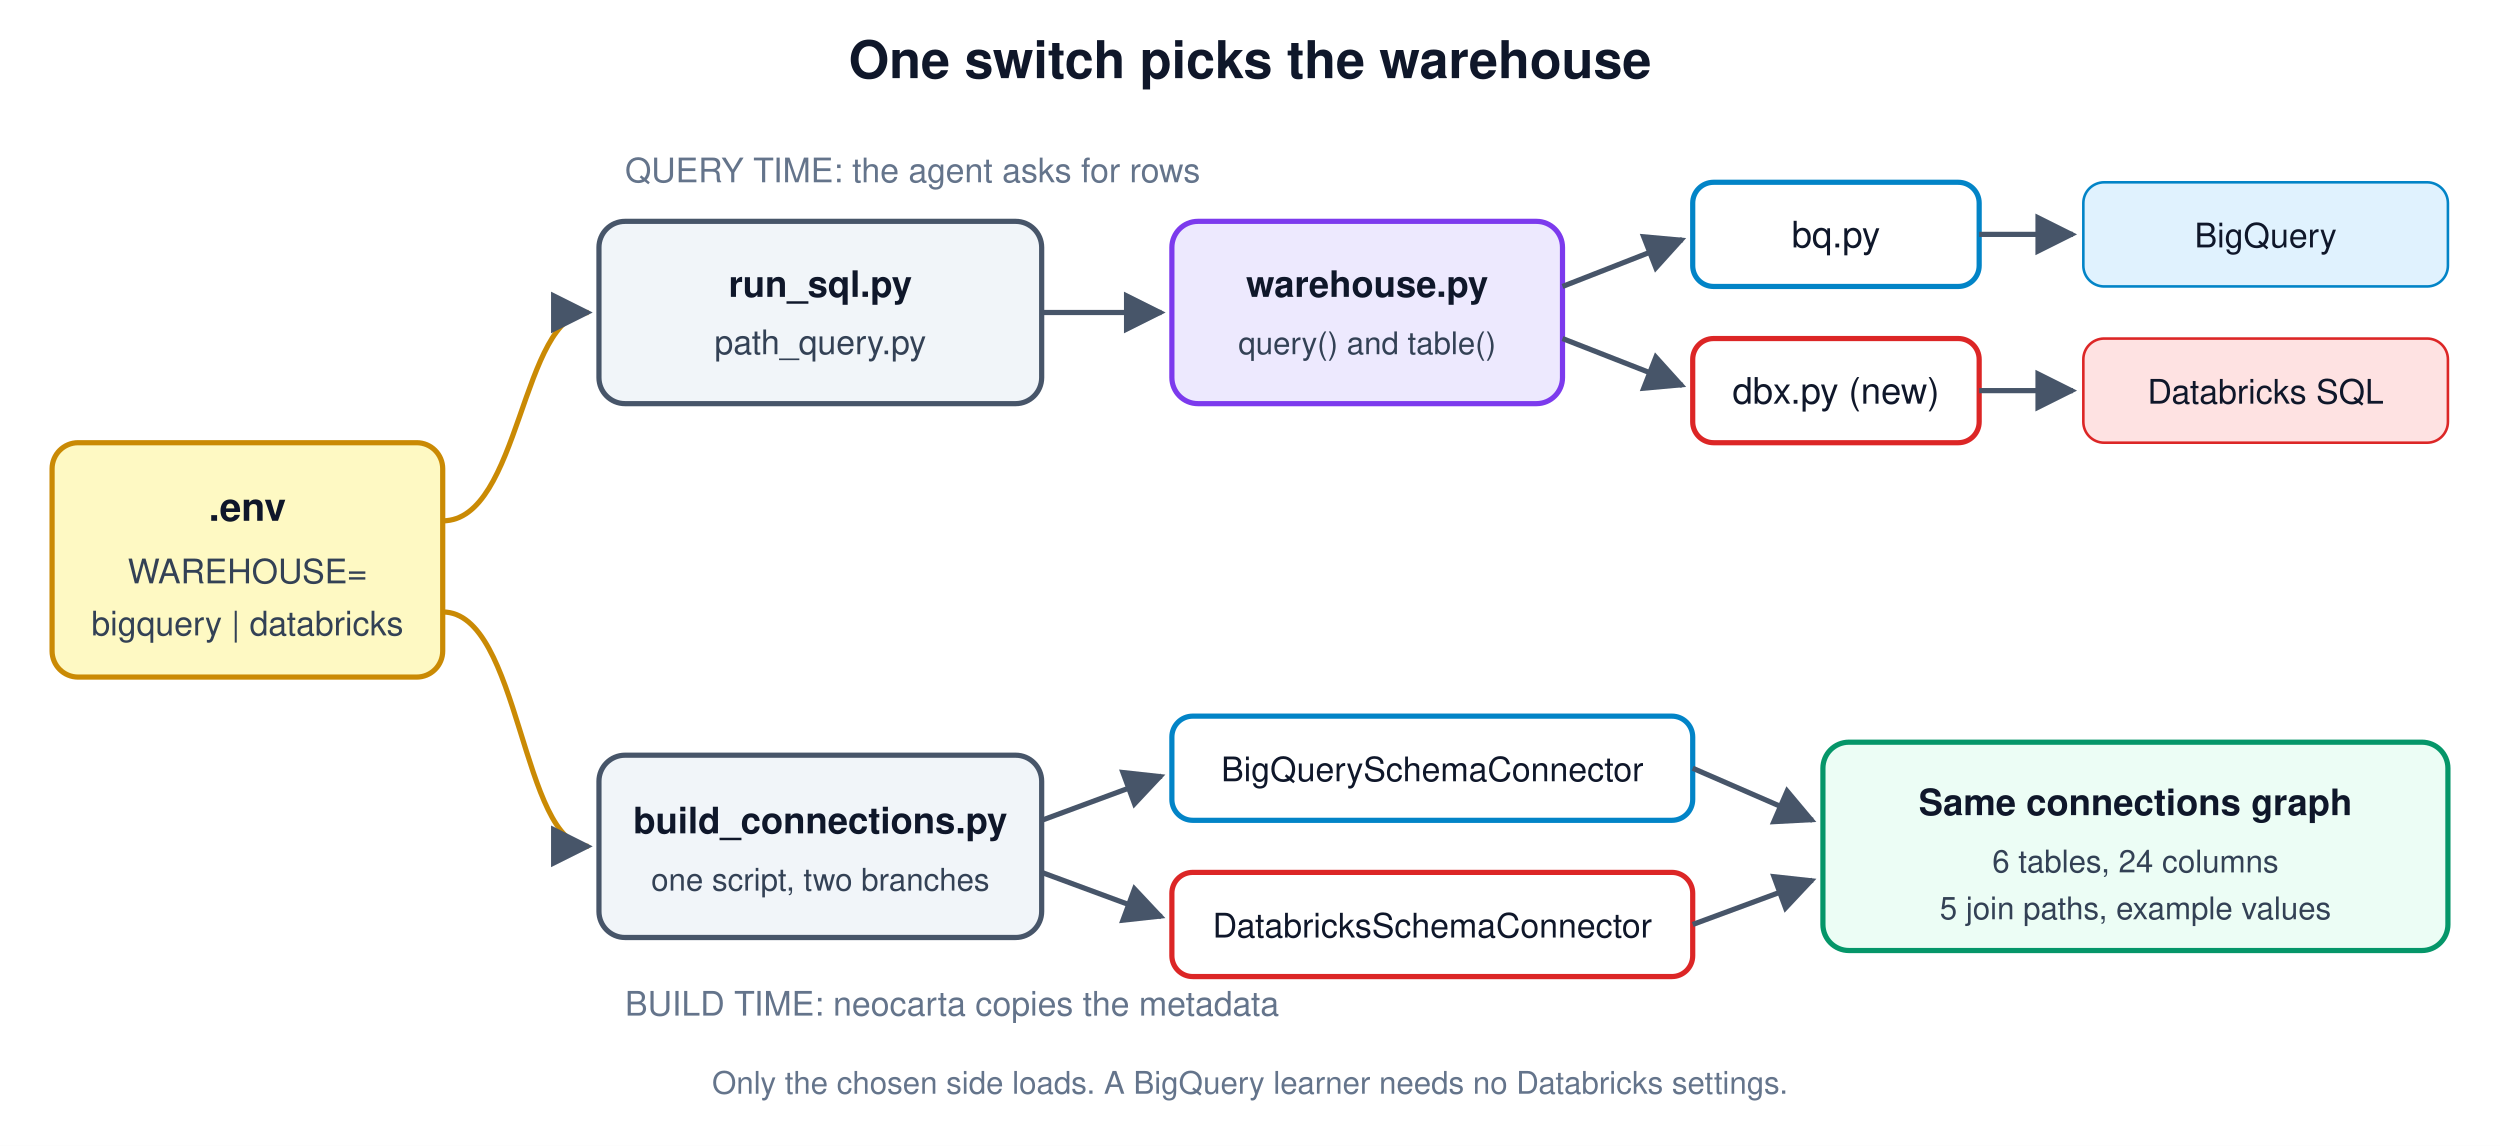
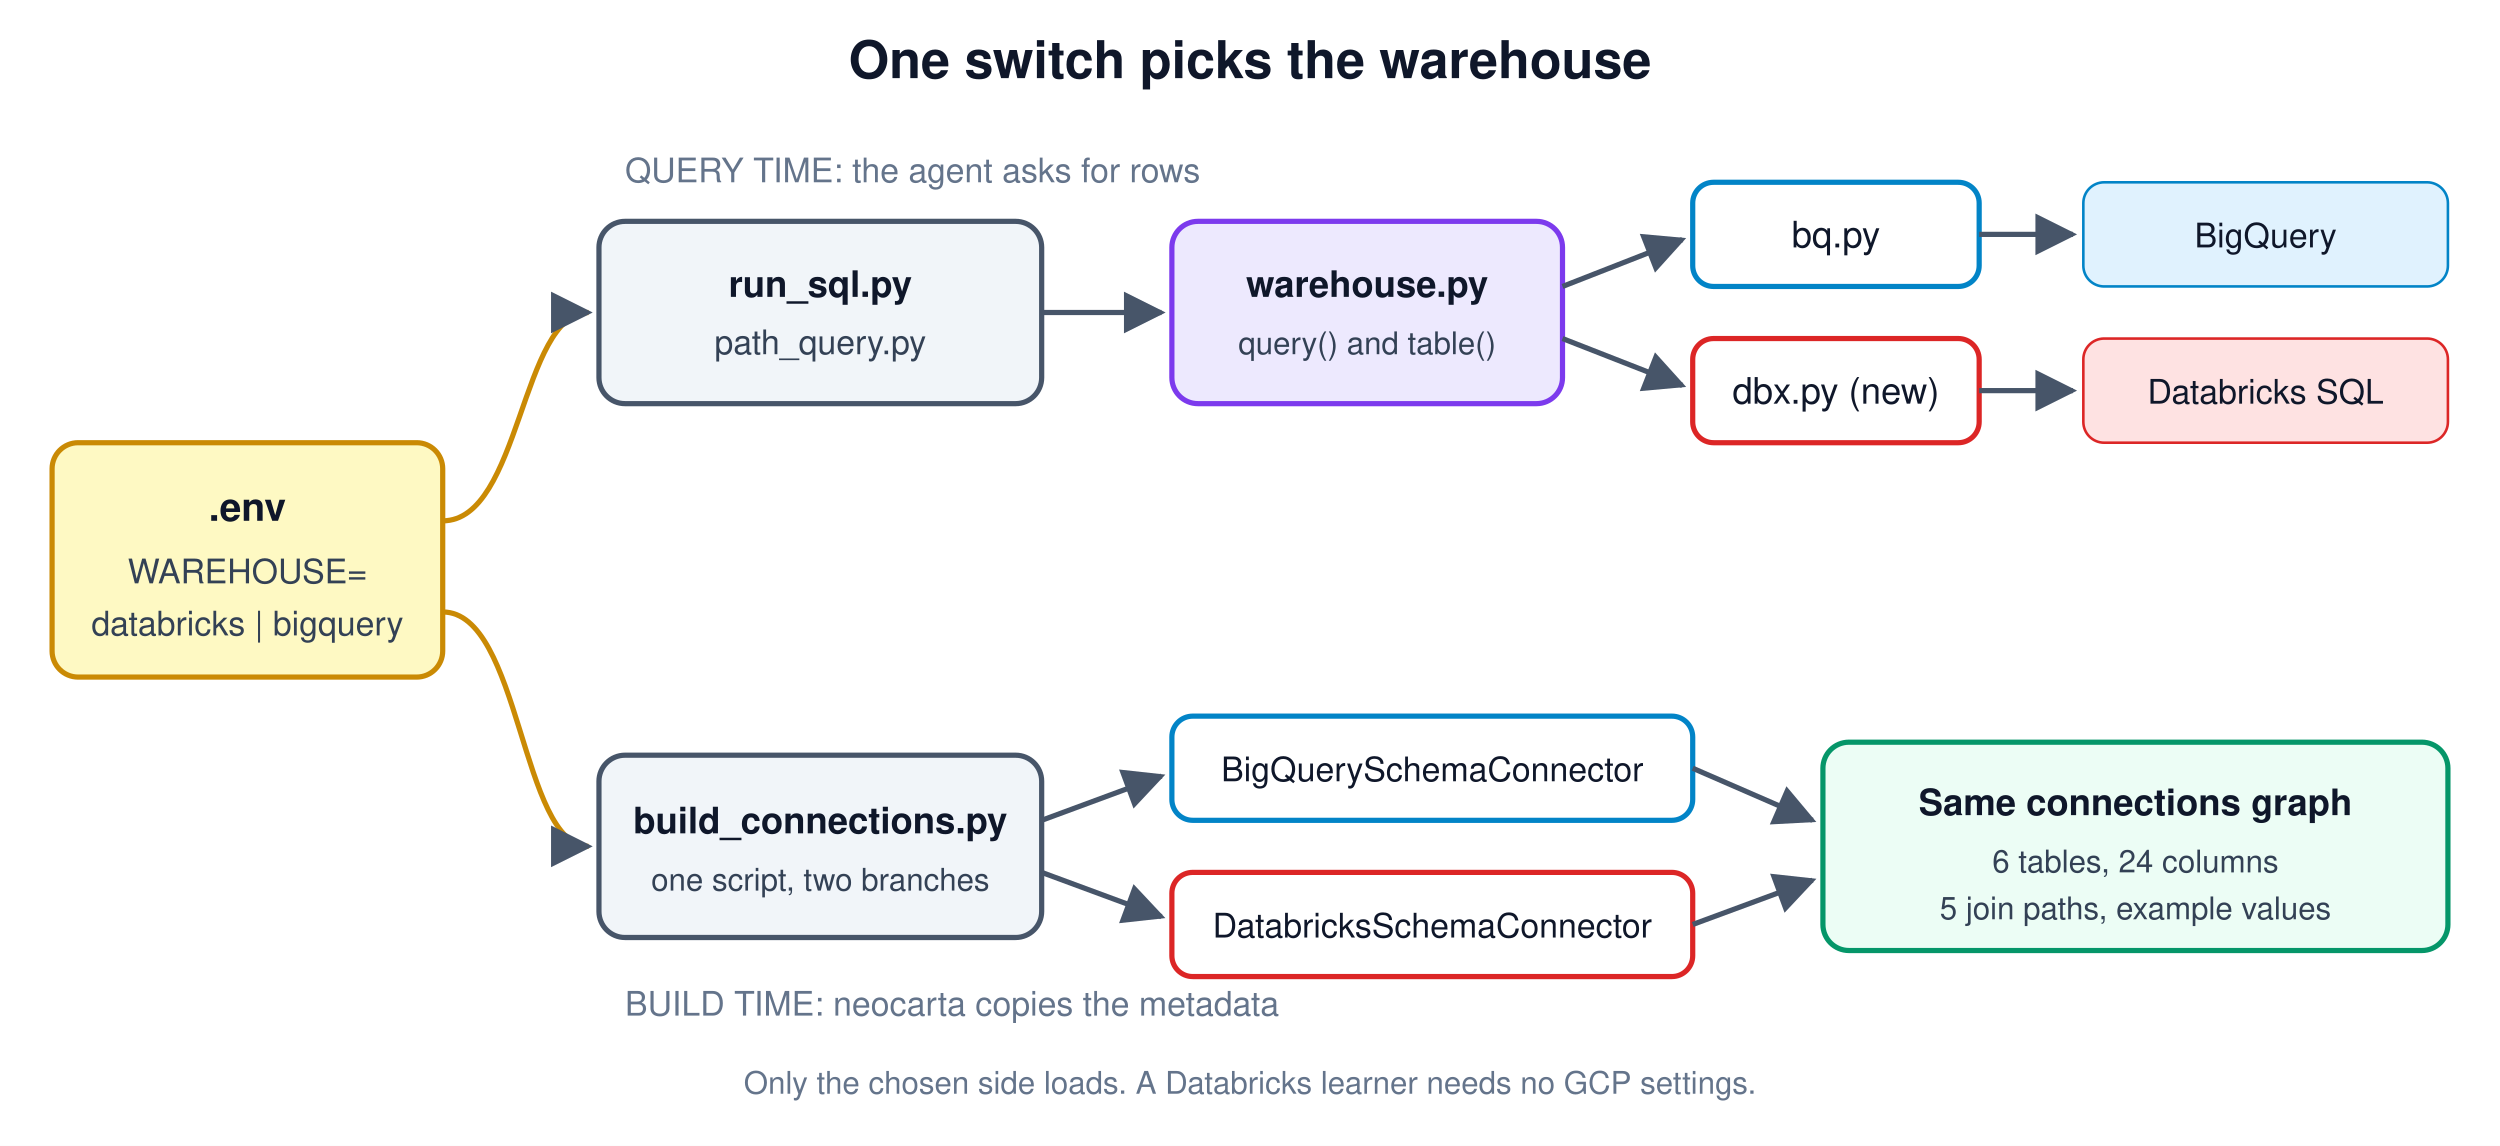
<svg xmlns="http://www.w3.org/2000/svg" viewBox="0 0 960 440" width="960" height="440" font-family="Helvetica, Arial, sans-serif">
  <defs>
    <marker id="arrow" viewBox="0 0 10 10" refX="9" refY="5" markerWidth="8" markerHeight="8" orient="auto-start-reverse">
      <path d="M0,0 L10,5 L0,10 z" fill="#475569" />
    </marker>
  </defs>
  <rect x="0" y="0" width="960" height="440" fill="#ffffff" />
  <text x="480" y="30" text-anchor="middle" font-size="20" font-weight="bold" fill="#0f172a">One switch picks the warehouse</text>
  <rect x="20" y="170" width="150" height="90" rx="10" fill="#fef9c3" stroke="#ca8a04" stroke-width="2" />
  <text x="95" y="200" text-anchor="middle" font-size="15" font-weight="bold" fill="#0f172a">.env</text>
  <text x="95" y="224" text-anchor="middle" font-size="13" fill="#334155">WAREHOUSE=</text>
-   <text x="95" y="244" text-anchor="middle" font-size="13" fill="#334155">bigquery | databricks</text>
+   <text x="95" y="244" text-anchor="middle" font-size="13" fill="#334155">databricks | bigquery</text>
  <text x="240" y="70" font-size="13" fill="#64748b">QUERY TIME: the agent asks for rows</text>
  <rect x="230" y="85" width="170" height="70" rx="10" fill="#f1f5f9" stroke="#475569" stroke-width="2" />
  <text x="315" y="114" text-anchor="middle" font-size="14" font-weight="bold" fill="#0f172a">run_sql.py</text>
  <text x="315" y="136" text-anchor="middle" font-size="13" fill="#334155">path_query.py</text>
  <rect x="450" y="85" width="150" height="70" rx="10" fill="#ede9fe" stroke="#7c3aed" stroke-width="2" />
  <text x="525" y="114" text-anchor="middle" font-size="14" font-weight="bold" fill="#0f172a">warehouse.py</text>
  <text x="525" y="136" text-anchor="middle" font-size="12" fill="#334155">query() and table()</text>
  <rect x="650" y="70" width="110" height="40" rx="8" fill="#ffffff" stroke="#0284c7" stroke-width="2" />
  <text x="705" y="95" text-anchor="middle" font-size="14" fill="#0f172a">bq.py</text>
  <rect x="650" y="130" width="110" height="40" rx="8" fill="#ffffff" stroke="#dc2626" stroke-width="2" />
  <text x="705" y="155" text-anchor="middle" font-size="14" fill="#0f172a">dbx.py (new)</text>
  <rect x="800" y="70" width="140" height="40" rx="8" fill="#e0f2fe" stroke="#0284c7" />
  <text x="870" y="95" text-anchor="middle" font-size="13" fill="#0f172a">BigQuery</text>
  <rect x="800" y="130" width="140" height="40" rx="8" fill="#fee2e2" stroke="#dc2626" />
  <text x="870" y="155" text-anchor="middle" font-size="13" fill="#0f172a">Databricks SQL</text>
  <line x1="400" y1="120" x2="446" y2="120" stroke="#475569" stroke-width="2" marker-end="url(#arrow)" />
  <line x1="600" y1="110" x2="646" y2="92" stroke="#475569" stroke-width="2" marker-end="url(#arrow)" />
  <line x1="600" y1="130" x2="646" y2="148" stroke="#475569" stroke-width="2" marker-end="url(#arrow)" />
  <line x1="760" y1="90" x2="796" y2="90" stroke="#475569" stroke-width="2" marker-end="url(#arrow)" />
  <line x1="760" y1="150" x2="796" y2="150" stroke="#475569" stroke-width="2" marker-end="url(#arrow)" />
  <text x="240" y="390" font-size="13" fill="#64748b">BUILD TIME: neocarta copies the metadata</text>
  <rect x="230" y="290" width="170" height="70" rx="10" fill="#f1f5f9" stroke="#475569" stroke-width="2" />
  <text x="315" y="320" text-anchor="middle" font-size="14" font-weight="bold" fill="#0f172a">build_connections.py</text>
  <text x="315" y="342" text-anchor="middle" font-size="12" fill="#334155">one script, two branches</text>
  <rect x="450" y="275" width="200" height="40" rx="8" fill="#ffffff" stroke="#0284c7" stroke-width="2" />
  <text x="550" y="300" text-anchor="middle" font-size="13" fill="#0f172a">BigQuerySchemaConnector</text>
  <rect x="450" y="335" width="200" height="40" rx="8" fill="#ffffff" stroke="#dc2626" stroke-width="2" />
  <text x="550" y="360" text-anchor="middle" font-size="13" fill="#0f172a">DatabricksSchemaConnector</text>
  <rect x="700" y="285" width="240" height="80" rx="10" fill="#ecfdf5" stroke="#059669" stroke-width="2" />
  <text x="820" y="313" text-anchor="middle" font-size="14" font-weight="bold" fill="#0f172a">Same connections graph</text>
  <text x="820" y="335" text-anchor="middle" font-size="12" fill="#334155">6 tables, 24 columns</text>
  <text x="820" y="353" text-anchor="middle" font-size="12" fill="#334155">5 join paths, example values</text>
  <line x1="400" y1="315" x2="446" y2="298" stroke="#475569" stroke-width="2" marker-end="url(#arrow)" />
  <line x1="400" y1="335" x2="446" y2="352" stroke="#475569" stroke-width="2" marker-end="url(#arrow)" />
  <line x1="650" y1="295" x2="696" y2="315" stroke="#475569" stroke-width="2" marker-end="url(#arrow)" />
  <line x1="650" y1="355" x2="696" y2="338" stroke="#475569" stroke-width="2" marker-end="url(#arrow)" />
  <path d="M170,200 C200,200 200,120 226,120" fill="none" stroke="#ca8a04" stroke-width="2" marker-end="url(#arrow)" />
  <path d="M170,235 C200,235 200,325 226,325" fill="none" stroke="#ca8a04" stroke-width="2" marker-end="url(#arrow)" />
-   <text x="480" y="420" text-anchor="middle" font-size="12" fill="#64748b">Only the chosen side loads. A BigQuery learner needs no Databricks settings.</text>
+   <text x="480" y="420" text-anchor="middle" font-size="12" fill="#64748b">Only the chosen side loads. A Databricks learner needs no GCP settings.</text>
</svg>
